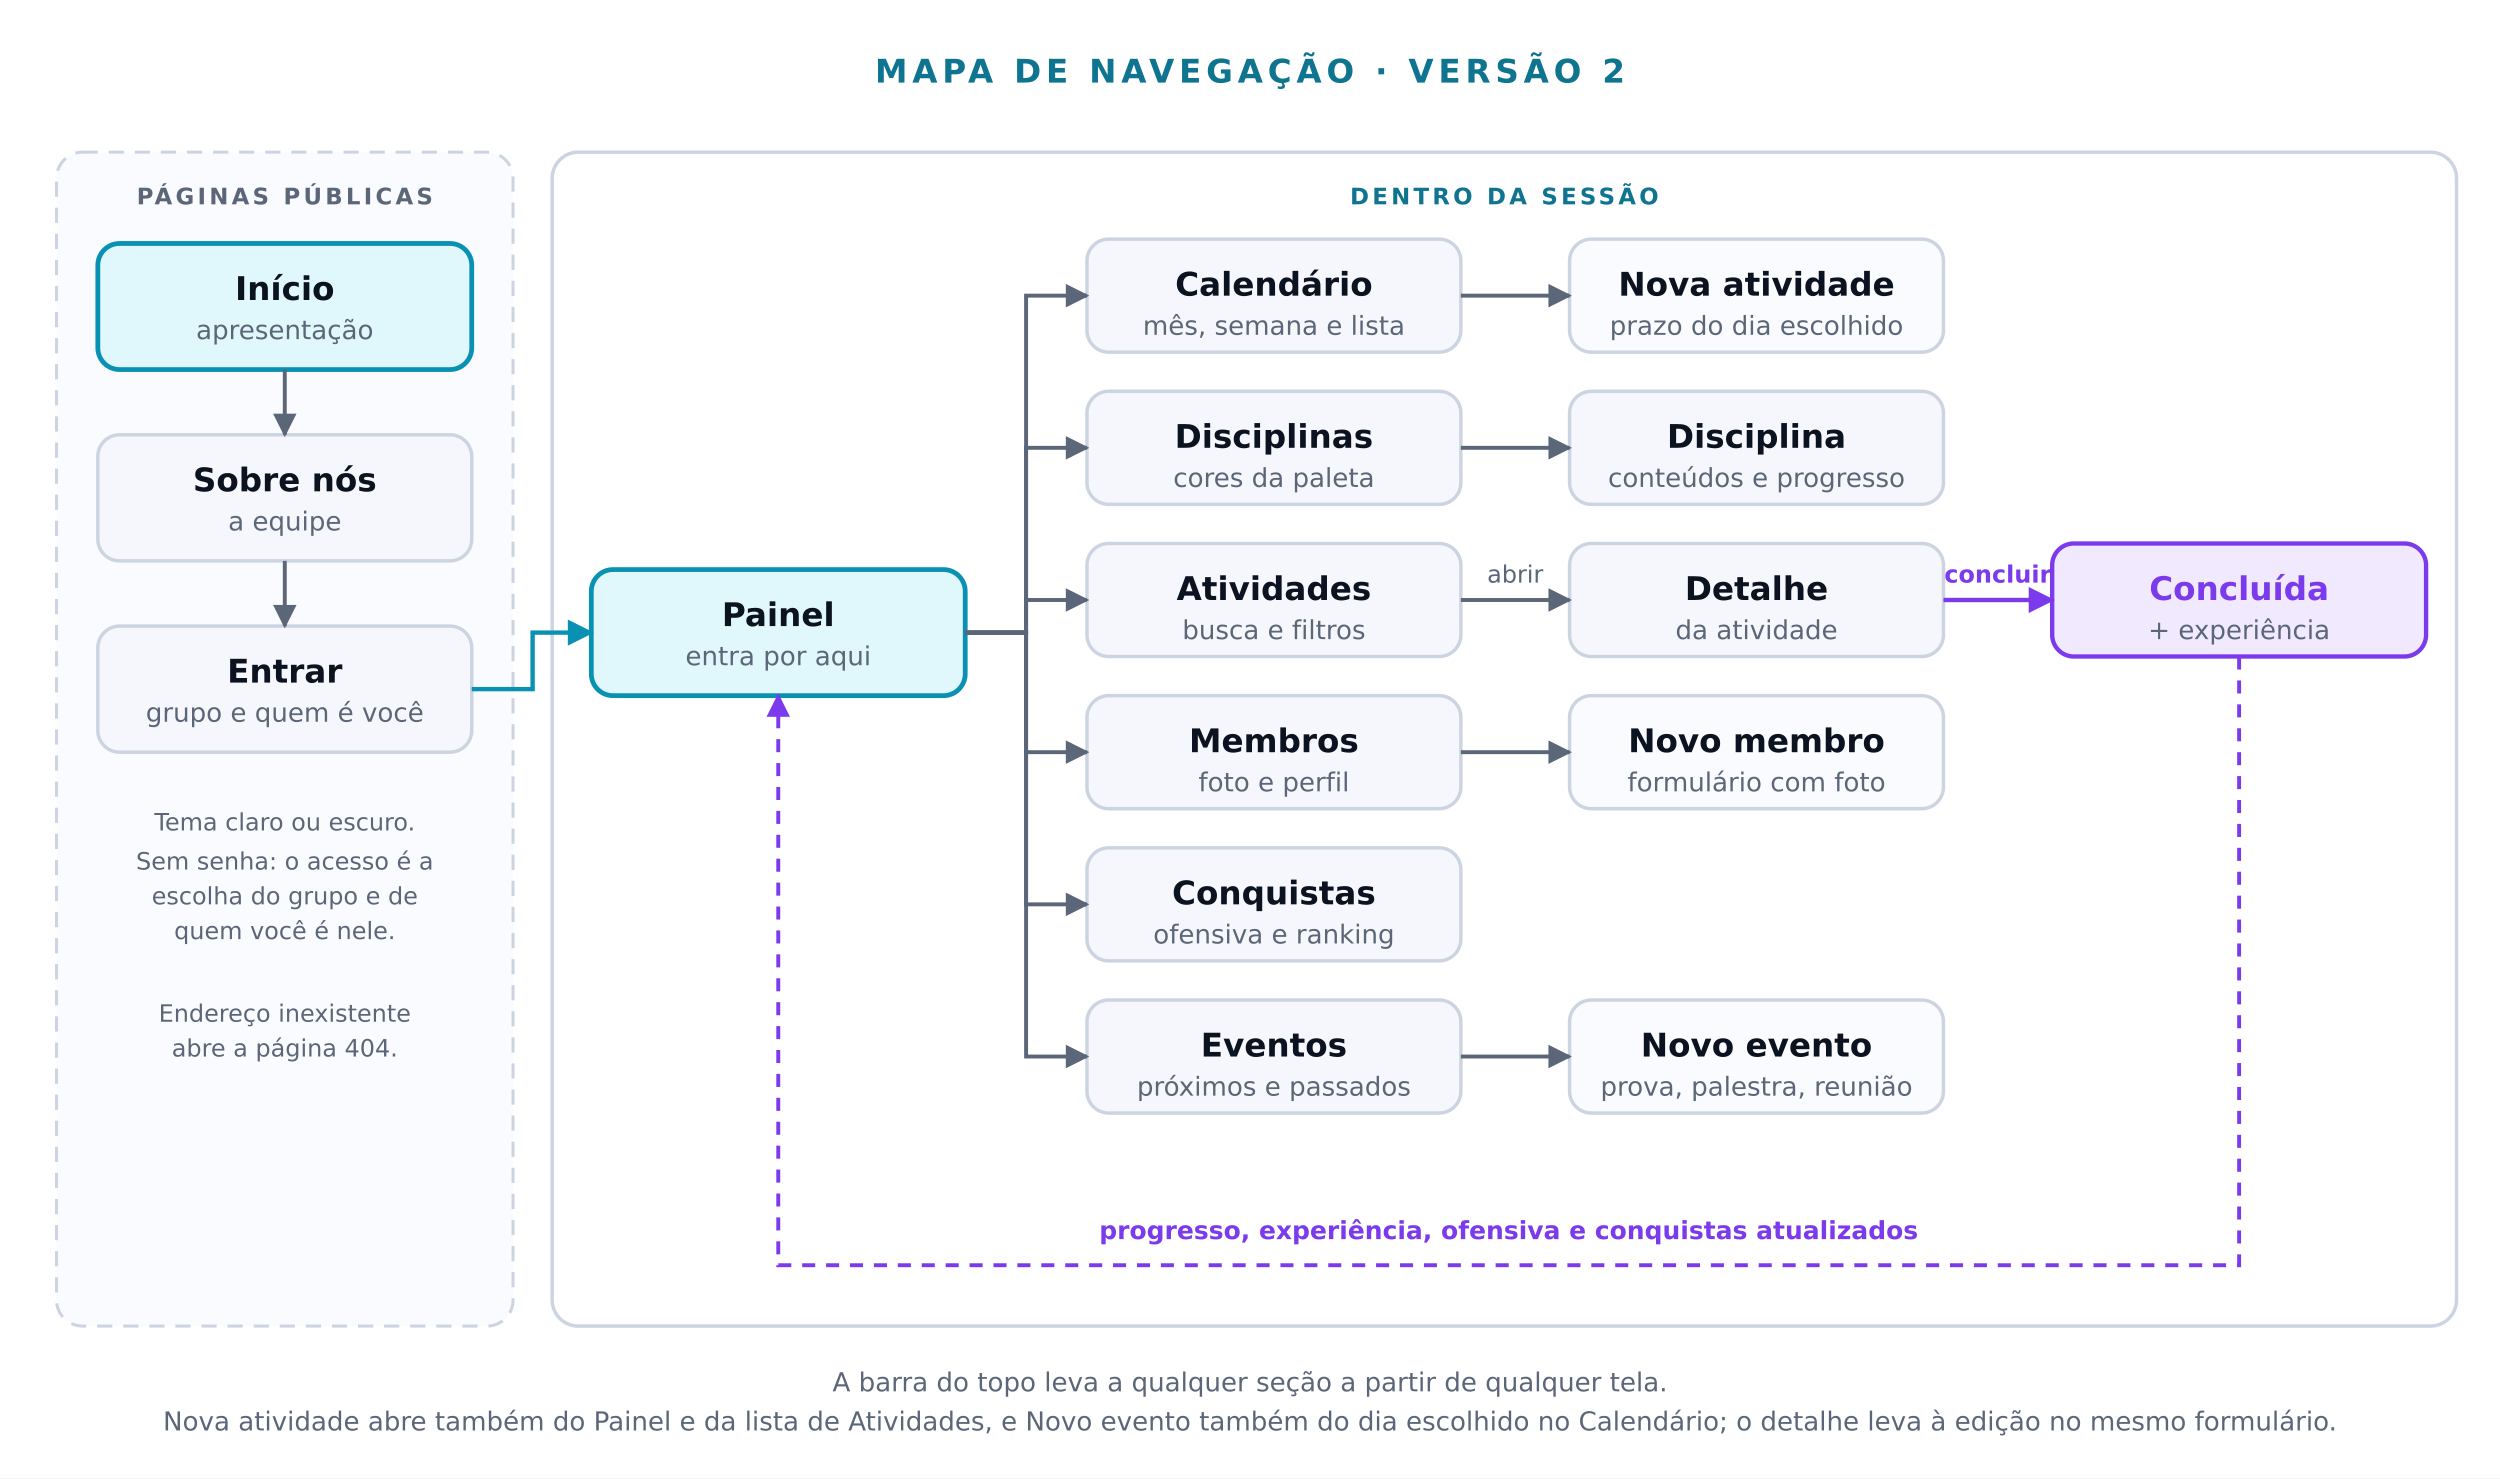
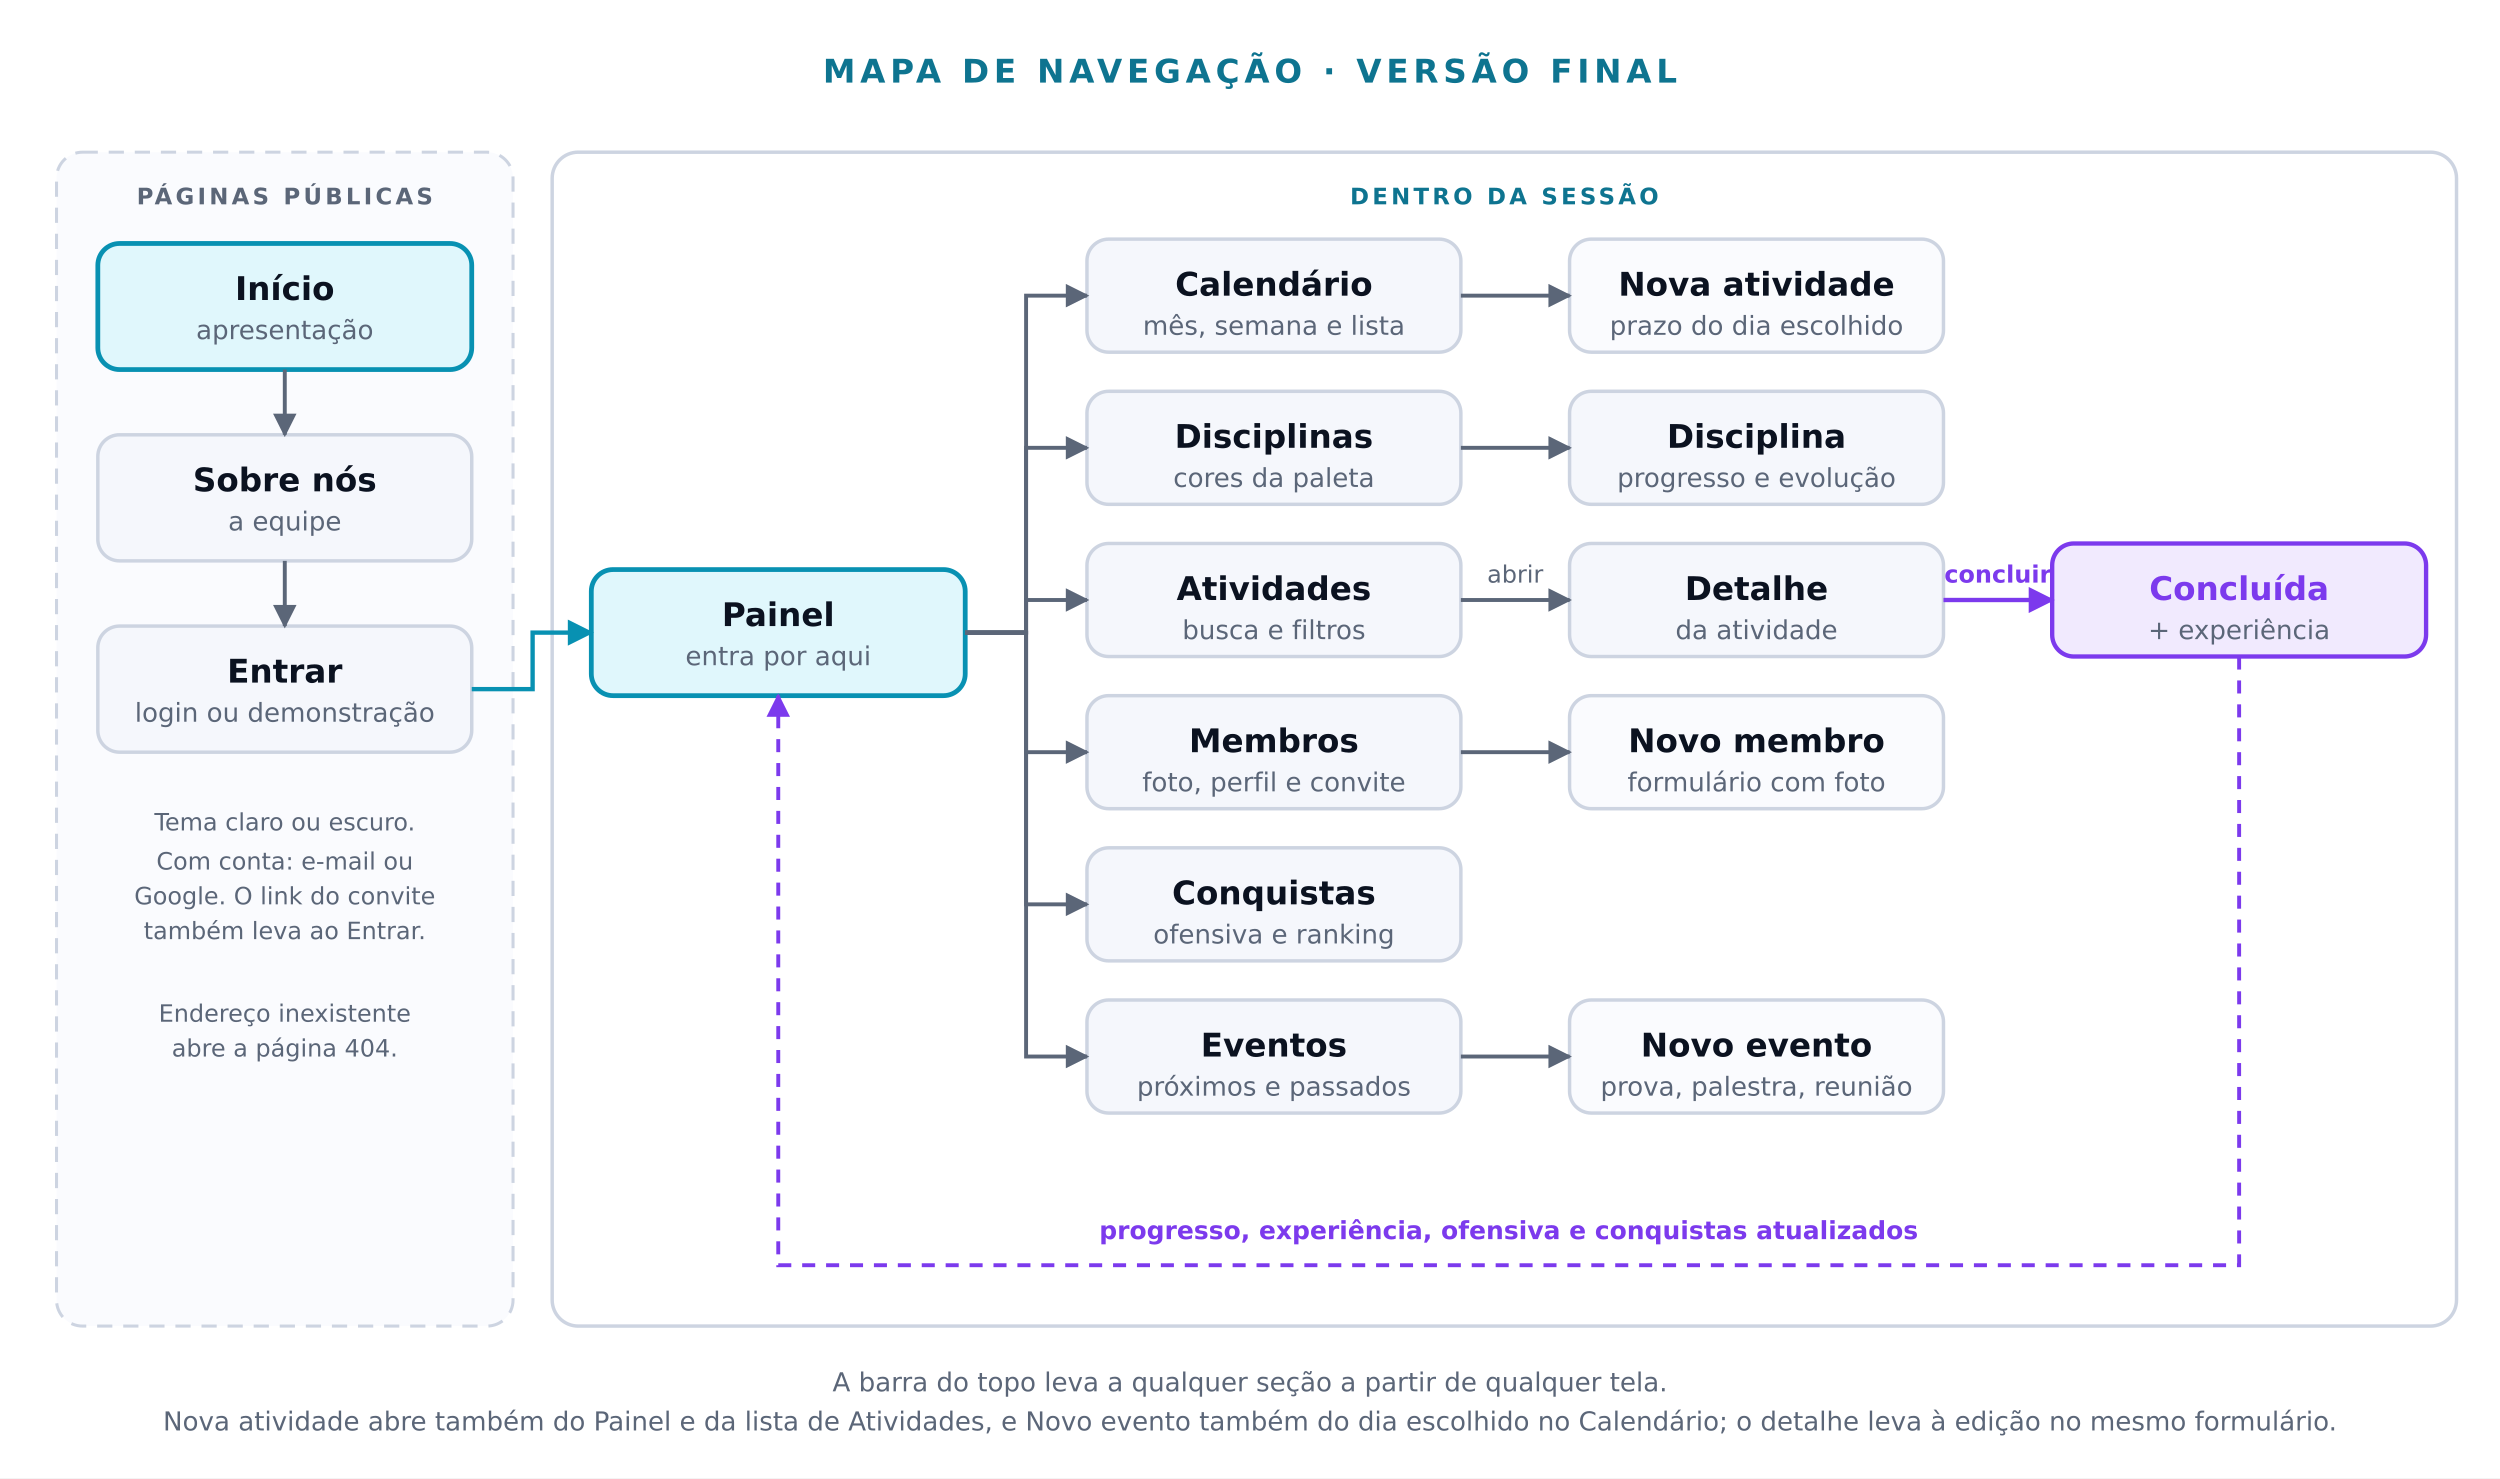
<svg xmlns="http://www.w3.org/2000/svg" viewBox="0 0 1150 680" width="3450" height="2040">
  <rect width="1150" height="680" fill="#FFFFFF" />
  <defs>
    <marker id="p" viewBox="0 0 10 10" refX="9" refY="5" markerWidth="6" markerHeight="6" orient="auto-start-reverse">
      <path d="M0 0L10 5L0 10z" fill="#5B6678" />
    </marker>
    <marker id="c" viewBox="0 0 10 10" refX="9" refY="5" markerWidth="6" markerHeight="6" orient="auto-start-reverse">
      <path d="M0 0L10 5L0 10z" fill="#0891B2" />
    </marker>
    <marker id="v" viewBox="0 0 10 10" refX="9" refY="5" markerWidth="6" markerHeight="6" orient="auto-start-reverse">
      <path d="M0 0L10 5L0 10z" fill="#7C3AED" />
    </marker>
  </defs>
-   <text x="575.0" y="38" font-family="Space Grotesk, 'DejaVu Sans', sans-serif" font-size="15" fill="#0E7490" font-weight="700" text-anchor="middle" letter-spacing="2.2">MAPA DE NAVEGAÇÃO · VERSÃO 2</text>
+   <text x="575.0" y="38" font-family="Space Grotesk, 'DejaVu Sans', sans-serif" font-size="15" fill="#0E7490" font-weight="700" text-anchor="middle" letter-spacing="2.2">MAPA DE NAVEGAÇÃO · VERSÃO FINAL</text>
  <rect x="26" y="70" width="210" height="540" rx="12" fill="#FAFBFE" stroke="#CDD4E1" stroke-width="1.4" stroke-dasharray="7 5" />
  <text x="131" y="94" font-family="Space Grotesk, 'DejaVu Sans', sans-serif" font-size="10.5" fill="#5B6678" font-weight="700" text-anchor="middle" letter-spacing="1.5">PÁGINAS PÚBLICAS</text>
  <rect x="45" y="112" width="172" height="58" rx="10" fill="#E0F7FC" stroke="#0891B2" stroke-width="2.2" />
  <text x="131.0" y="138" font-family="Space Grotesk, 'DejaVu Sans', sans-serif" font-size="15" fill="#0B1220" font-weight="700" text-anchor="middle" letter-spacing="0">Início</text>
  <text x="131.0" y="156" font-family="Space Grotesk, 'DejaVu Sans', sans-serif" font-size="12" fill="#5B6678" font-weight="400" text-anchor="middle" letter-spacing="0">apresentação</text>
  <rect x="45" y="200" width="172" height="58" rx="10" fill="#F5F7FC" stroke="#CDD4E1" stroke-width="1.6" />
  <text x="131.0" y="226" font-family="Space Grotesk, 'DejaVu Sans', sans-serif" font-size="15" fill="#0B1220" font-weight="700" text-anchor="middle" letter-spacing="0">Sobre nós</text>
  <text x="131.0" y="244" font-family="Space Grotesk, 'DejaVu Sans', sans-serif" font-size="12" fill="#5B6678" font-weight="400" text-anchor="middle" letter-spacing="0">a equipe</text>
  <rect x="45" y="288" width="172" height="58" rx="10" fill="#F5F7FC" stroke="#CDD4E1" stroke-width="1.6" />
  <text x="131.0" y="314" font-family="Space Grotesk, 'DejaVu Sans', sans-serif" font-size="15" fill="#0B1220" font-weight="700" text-anchor="middle" letter-spacing="0">Entrar</text>
-   <text x="131.0" y="332" font-family="Space Grotesk, 'DejaVu Sans', sans-serif" font-size="12" fill="#5B6678" font-weight="400" text-anchor="middle" letter-spacing="0">grupo e quem é você</text>
+   <text x="131.0" y="332" font-family="Space Grotesk, 'DejaVu Sans', sans-serif" font-size="12" fill="#5B6678" font-weight="400" text-anchor="middle" letter-spacing="0">login ou demonstração</text>
  <line x1="131" y1="170" x2="131" y2="200" stroke="#5B6678" stroke-width="1.8" marker-end="url(#p)" />
  <line x1="131" y1="258" x2="131" y2="288" stroke="#5B6678" stroke-width="1.8" marker-end="url(#p)" />
  <text x="131" y="382" font-family="Space Grotesk, 'DejaVu Sans', sans-serif" font-size="11" fill="#5B6678" font-weight="400" text-anchor="middle" letter-spacing="0">Tema claro ou escuro.</text>
-   <text x="131" y="400" font-family="Space Grotesk, 'DejaVu Sans', sans-serif" font-size="11" fill="#5B6678" font-weight="400" text-anchor="middle" letter-spacing="0">Sem senha: o acesso é a</text>
-   <text x="131" y="416" font-family="Space Grotesk, 'DejaVu Sans', sans-serif" font-size="11" fill="#5B6678" font-weight="400" text-anchor="middle" letter-spacing="0">escolha do grupo e de</text>
-   <text x="131" y="432" font-family="Space Grotesk, 'DejaVu Sans', sans-serif" font-size="11" fill="#5B6678" font-weight="400" text-anchor="middle" letter-spacing="0">quem você é nele.</text>
+   <text x="131" y="400" font-family="Space Grotesk, 'DejaVu Sans', sans-serif" font-size="11" fill="#5B6678" font-weight="400" text-anchor="middle" letter-spacing="0">Com conta: e-mail ou</text>
+   <text x="131" y="416" font-family="Space Grotesk, 'DejaVu Sans', sans-serif" font-size="11" fill="#5B6678" font-weight="400" text-anchor="middle" letter-spacing="0">Google. O link do convite</text>
+   <text x="131" y="432" font-family="Space Grotesk, 'DejaVu Sans', sans-serif" font-size="11" fill="#5B6678" font-weight="400" text-anchor="middle" letter-spacing="0">também leva ao Entrar.</text>
  <text x="131" y="470" font-family="Space Grotesk, 'DejaVu Sans', sans-serif" font-size="11" fill="#5B6678" font-weight="400" text-anchor="middle" letter-spacing="0">Endereço inexistente</text>
  <text x="131" y="486" font-family="Space Grotesk, 'DejaVu Sans', sans-serif" font-size="11" fill="#5B6678" font-weight="400" text-anchor="middle" letter-spacing="0">abre a página 404.</text>
  <rect x="254" y="70" width="876" height="540" rx="12" fill="#FFFFFF" stroke="#CDD4E1" stroke-width="1.6" />
  <text x="692" y="94" font-family="Space Grotesk, 'DejaVu Sans', sans-serif" font-size="10.5" fill="#0E7490" font-weight="700" text-anchor="middle" letter-spacing="1.5">DENTRO DA SESSÃO</text>
  <rect x="272" y="262" width="172" height="58" rx="10" fill="#E0F7FC" stroke="#0891B2" stroke-width="2.2" />
  <text x="358.0" y="288" font-family="Space Grotesk, 'DejaVu Sans', sans-serif" font-size="15" fill="#0B1220" font-weight="700" text-anchor="middle" letter-spacing="0">Painel</text>
  <text x="358.0" y="306" font-family="Space Grotesk, 'DejaVu Sans', sans-serif" font-size="12" fill="#5B6678" font-weight="400" text-anchor="middle" letter-spacing="0">entra por aqui</text>
  <path d="M217 317 L245 317 L245 291 L272 291" fill="none" stroke="#0891B2" stroke-width="2" marker-end="url(#c)" />
  <rect x="500" y="110" width="172" height="52" rx="10" fill="#F5F7FC" stroke="#CDD4E1" stroke-width="1.6" />
  <text x="586.0" y="136" font-family="Space Grotesk, 'DejaVu Sans', sans-serif" font-size="15" fill="#0B1220" font-weight="700" text-anchor="middle" letter-spacing="0">Calendário</text>
  <text x="586.0" y="154" font-family="Space Grotesk, 'DejaVu Sans', sans-serif" font-size="12" fill="#5B6678" font-weight="400" text-anchor="middle" letter-spacing="0">mês, semana e lista</text>
  <path d="M444 291 L472 291 L472 136 L500 136" fill="none" stroke="#5B6678" stroke-width="1.8" marker-end="url(#p)" />
  <rect x="500" y="180" width="172" height="52" rx="10" fill="#F5F7FC" stroke="#CDD4E1" stroke-width="1.6" />
  <text x="586.0" y="206" font-family="Space Grotesk, 'DejaVu Sans', sans-serif" font-size="15" fill="#0B1220" font-weight="700" text-anchor="middle" letter-spacing="0">Disciplinas</text>
  <text x="586.0" y="224" font-family="Space Grotesk, 'DejaVu Sans', sans-serif" font-size="12" fill="#5B6678" font-weight="400" text-anchor="middle" letter-spacing="0">cores da paleta</text>
  <path d="M444 291 L472 291 L472 206 L500 206" fill="none" stroke="#5B6678" stroke-width="1.8" marker-end="url(#p)" />
  <rect x="500" y="250" width="172" height="52" rx="10" fill="#F5F7FC" stroke="#CDD4E1" stroke-width="1.6" />
  <text x="586.0" y="276" font-family="Space Grotesk, 'DejaVu Sans', sans-serif" font-size="15" fill="#0B1220" font-weight="700" text-anchor="middle" letter-spacing="0">Atividades</text>
  <text x="586.0" y="294" font-family="Space Grotesk, 'DejaVu Sans', sans-serif" font-size="12" fill="#5B6678" font-weight="400" text-anchor="middle" letter-spacing="0">busca e filtros</text>
  <path d="M444 291 L472 291 L472 276 L500 276" fill="none" stroke="#5B6678" stroke-width="1.8" marker-end="url(#p)" />
  <rect x="500" y="320" width="172" height="52" rx="10" fill="#F5F7FC" stroke="#CDD4E1" stroke-width="1.6" />
  <text x="586.0" y="346" font-family="Space Grotesk, 'DejaVu Sans', sans-serif" font-size="15" fill="#0B1220" font-weight="700" text-anchor="middle" letter-spacing="0">Membros</text>
-   <text x="586.0" y="364" font-family="Space Grotesk, 'DejaVu Sans', sans-serif" font-size="12" fill="#5B6678" font-weight="400" text-anchor="middle" letter-spacing="0">foto e perfil</text>
+   <text x="586.0" y="364" font-family="Space Grotesk, 'DejaVu Sans', sans-serif" font-size="12" fill="#5B6678" font-weight="400" text-anchor="middle" letter-spacing="0">foto, perfil e convite</text>
  <path d="M444 291 L472 291 L472 346 L500 346" fill="none" stroke="#5B6678" stroke-width="1.8" marker-end="url(#p)" />
  <rect x="500" y="390" width="172" height="52" rx="10" fill="#F5F7FC" stroke="#CDD4E1" stroke-width="1.6" />
  <text x="586.0" y="416" font-family="Space Grotesk, 'DejaVu Sans', sans-serif" font-size="15" fill="#0B1220" font-weight="700" text-anchor="middle" letter-spacing="0">Conquistas</text>
  <text x="586.0" y="434" font-family="Space Grotesk, 'DejaVu Sans', sans-serif" font-size="12" fill="#5B6678" font-weight="400" text-anchor="middle" letter-spacing="0">ofensiva e ranking</text>
  <path d="M444 291 L472 291 L472 416 L500 416" fill="none" stroke="#5B6678" stroke-width="1.8" marker-end="url(#p)" />
  <rect x="500" y="460" width="172" height="52" rx="10" fill="#F5F7FC" stroke="#CDD4E1" stroke-width="1.6" />
  <text x="586.0" y="486" font-family="Space Grotesk, 'DejaVu Sans', sans-serif" font-size="15" fill="#0B1220" font-weight="700" text-anchor="middle" letter-spacing="0">Eventos</text>
  <text x="586.0" y="504" font-family="Space Grotesk, 'DejaVu Sans', sans-serif" font-size="12" fill="#5B6678" font-weight="400" text-anchor="middle" letter-spacing="0">próximos e passados</text>
  <path d="M444 291 L472 291 L472 486 L500 486" fill="none" stroke="#5B6678" stroke-width="1.8" marker-end="url(#p)" />
  <rect x="722" y="460" width="172" height="52" rx="10" fill="#FAFBFE" stroke="#CDD4E1" stroke-width="1.6" />
  <text x="808.0" y="486" font-family="Space Grotesk, 'DejaVu Sans', sans-serif" font-size="15" fill="#0B1220" font-weight="700" text-anchor="middle" letter-spacing="0">Novo evento</text>
  <text x="808.0" y="504" font-family="Space Grotesk, 'DejaVu Sans', sans-serif" font-size="12" fill="#5B6678" font-weight="400" text-anchor="middle" letter-spacing="0">prova, palestra, reunião</text>
  <line x1="672" y1="486" x2="722" y2="486" stroke="#5B6678" stroke-width="1.8" marker-end="url(#p)" />
  <rect x="722" y="110" width="172" height="52" rx="10" fill="#FAFBFE" stroke="#CDD4E1" stroke-width="1.6" />
  <text x="808.0" y="136" font-family="Space Grotesk, 'DejaVu Sans', sans-serif" font-size="15" fill="#0B1220" font-weight="700" text-anchor="middle" letter-spacing="0">Nova atividade</text>
  <text x="808.0" y="154" font-family="Space Grotesk, 'DejaVu Sans', sans-serif" font-size="12" fill="#5B6678" font-weight="400" text-anchor="middle" letter-spacing="0">prazo do dia escolhido</text>
  <line x1="672" y1="136" x2="722" y2="136" stroke="#5B6678" stroke-width="1.8" marker-end="url(#p)" />
  <rect x="722" y="180" width="172" height="52" rx="10" fill="#F5F7FC" stroke="#CDD4E1" stroke-width="1.6" />
  <text x="808.0" y="206" font-family="Space Grotesk, 'DejaVu Sans', sans-serif" font-size="15" fill="#0B1220" font-weight="700" text-anchor="middle" letter-spacing="0">Disciplina</text>
-   <text x="808.0" y="224" font-family="Space Grotesk, 'DejaVu Sans', sans-serif" font-size="12" fill="#5B6678" font-weight="400" text-anchor="middle" letter-spacing="0">conteúdos e progresso</text>
+   <text x="808.0" y="224" font-family="Space Grotesk, 'DejaVu Sans', sans-serif" font-size="12" fill="#5B6678" font-weight="400" text-anchor="middle" letter-spacing="0">progresso e evolução</text>
  <line x1="672" y1="206" x2="722" y2="206" stroke="#5B6678" stroke-width="1.8" marker-end="url(#p)" />
  <rect x="722" y="250" width="172" height="52" rx="10" fill="#F5F7FC" stroke="#CDD4E1" stroke-width="1.6" />
  <text x="808.0" y="276" font-family="Space Grotesk, 'DejaVu Sans', sans-serif" font-size="15" fill="#0B1220" font-weight="700" text-anchor="middle" letter-spacing="0">Detalhe</text>
  <text x="808.0" y="294" font-family="Space Grotesk, 'DejaVu Sans', sans-serif" font-size="12" fill="#5B6678" font-weight="400" text-anchor="middle" letter-spacing="0">da atividade</text>
  <line x1="672" y1="276" x2="722" y2="276" stroke="#5B6678" stroke-width="1.8" marker-end="url(#p)" />
  <text x="697" y="268" font-family="Space Grotesk, 'DejaVu Sans', sans-serif" font-size="11" fill="#5B6678" font-weight="400" text-anchor="middle" letter-spacing="0">abrir</text>
  <rect x="722" y="320" width="172" height="52" rx="10" fill="#FAFBFE" stroke="#CDD4E1" stroke-width="1.6" />
  <text x="808.0" y="346" font-family="Space Grotesk, 'DejaVu Sans', sans-serif" font-size="15" fill="#0B1220" font-weight="700" text-anchor="middle" letter-spacing="0">Novo membro</text>
  <text x="808.0" y="364" font-family="Space Grotesk, 'DejaVu Sans', sans-serif" font-size="12" fill="#5B6678" font-weight="400" text-anchor="middle" letter-spacing="0">formulário com foto</text>
  <line x1="672" y1="346" x2="722" y2="346" stroke="#5B6678" stroke-width="1.8" marker-end="url(#p)" />
  <rect x="944" y="250" width="172" height="52" rx="10" fill="#F1EAFE" stroke="#7C3AED" stroke-width="2" />
  <text x="1030.0" y="276" font-family="Space Grotesk, 'DejaVu Sans', sans-serif" font-size="15" fill="#7C3AED" font-weight="700" text-anchor="middle" letter-spacing="0">Concluída</text>
  <text x="1030.0" y="294" font-family="Space Grotesk, 'DejaVu Sans', sans-serif" font-size="12" fill="#5B6678" font-weight="400" text-anchor="middle" letter-spacing="0">+ experiência</text>
  <line x1="894" y1="276" x2="944" y2="276" stroke="#7C3AED" stroke-width="2" marker-end="url(#v)" />
  <text x="919" y="268" font-family="Space Grotesk, 'DejaVu Sans', sans-serif" font-size="11" fill="#7C3AED" font-weight="700" text-anchor="middle" letter-spacing="0">concluir</text>
  <path d="M1030 302 L1030 582 L358 582 L358 320" fill="none" stroke="#7C3AED" stroke-width="1.8" stroke-dasharray="6 5" marker-end="url(#v)" />
  <text x="694" y="570" font-family="Space Grotesk, 'DejaVu Sans', sans-serif" font-size="11.5" fill="#7C3AED" font-weight="700" text-anchor="middle" letter-spacing="0">progresso, experiência, ofensiva e conquistas atualizados</text>
  <text x="575.0" y="640" font-family="Space Grotesk, 'DejaVu Sans', sans-serif" font-size="12" fill="#5B6678" font-weight="400" text-anchor="middle" letter-spacing="0">A barra do topo leva a qualquer seção a partir de qualquer tela.</text>
  <text x="575.0" y="658" font-family="Space Grotesk, 'DejaVu Sans', sans-serif" font-size="12" fill="#5B6678" font-weight="400" text-anchor="middle" letter-spacing="0">Nova atividade abre também do Painel e da lista de Atividades, e Novo evento também do dia escolhido no Calendário; o detalhe leva à edição no mesmo formulário.</text>
</svg>
